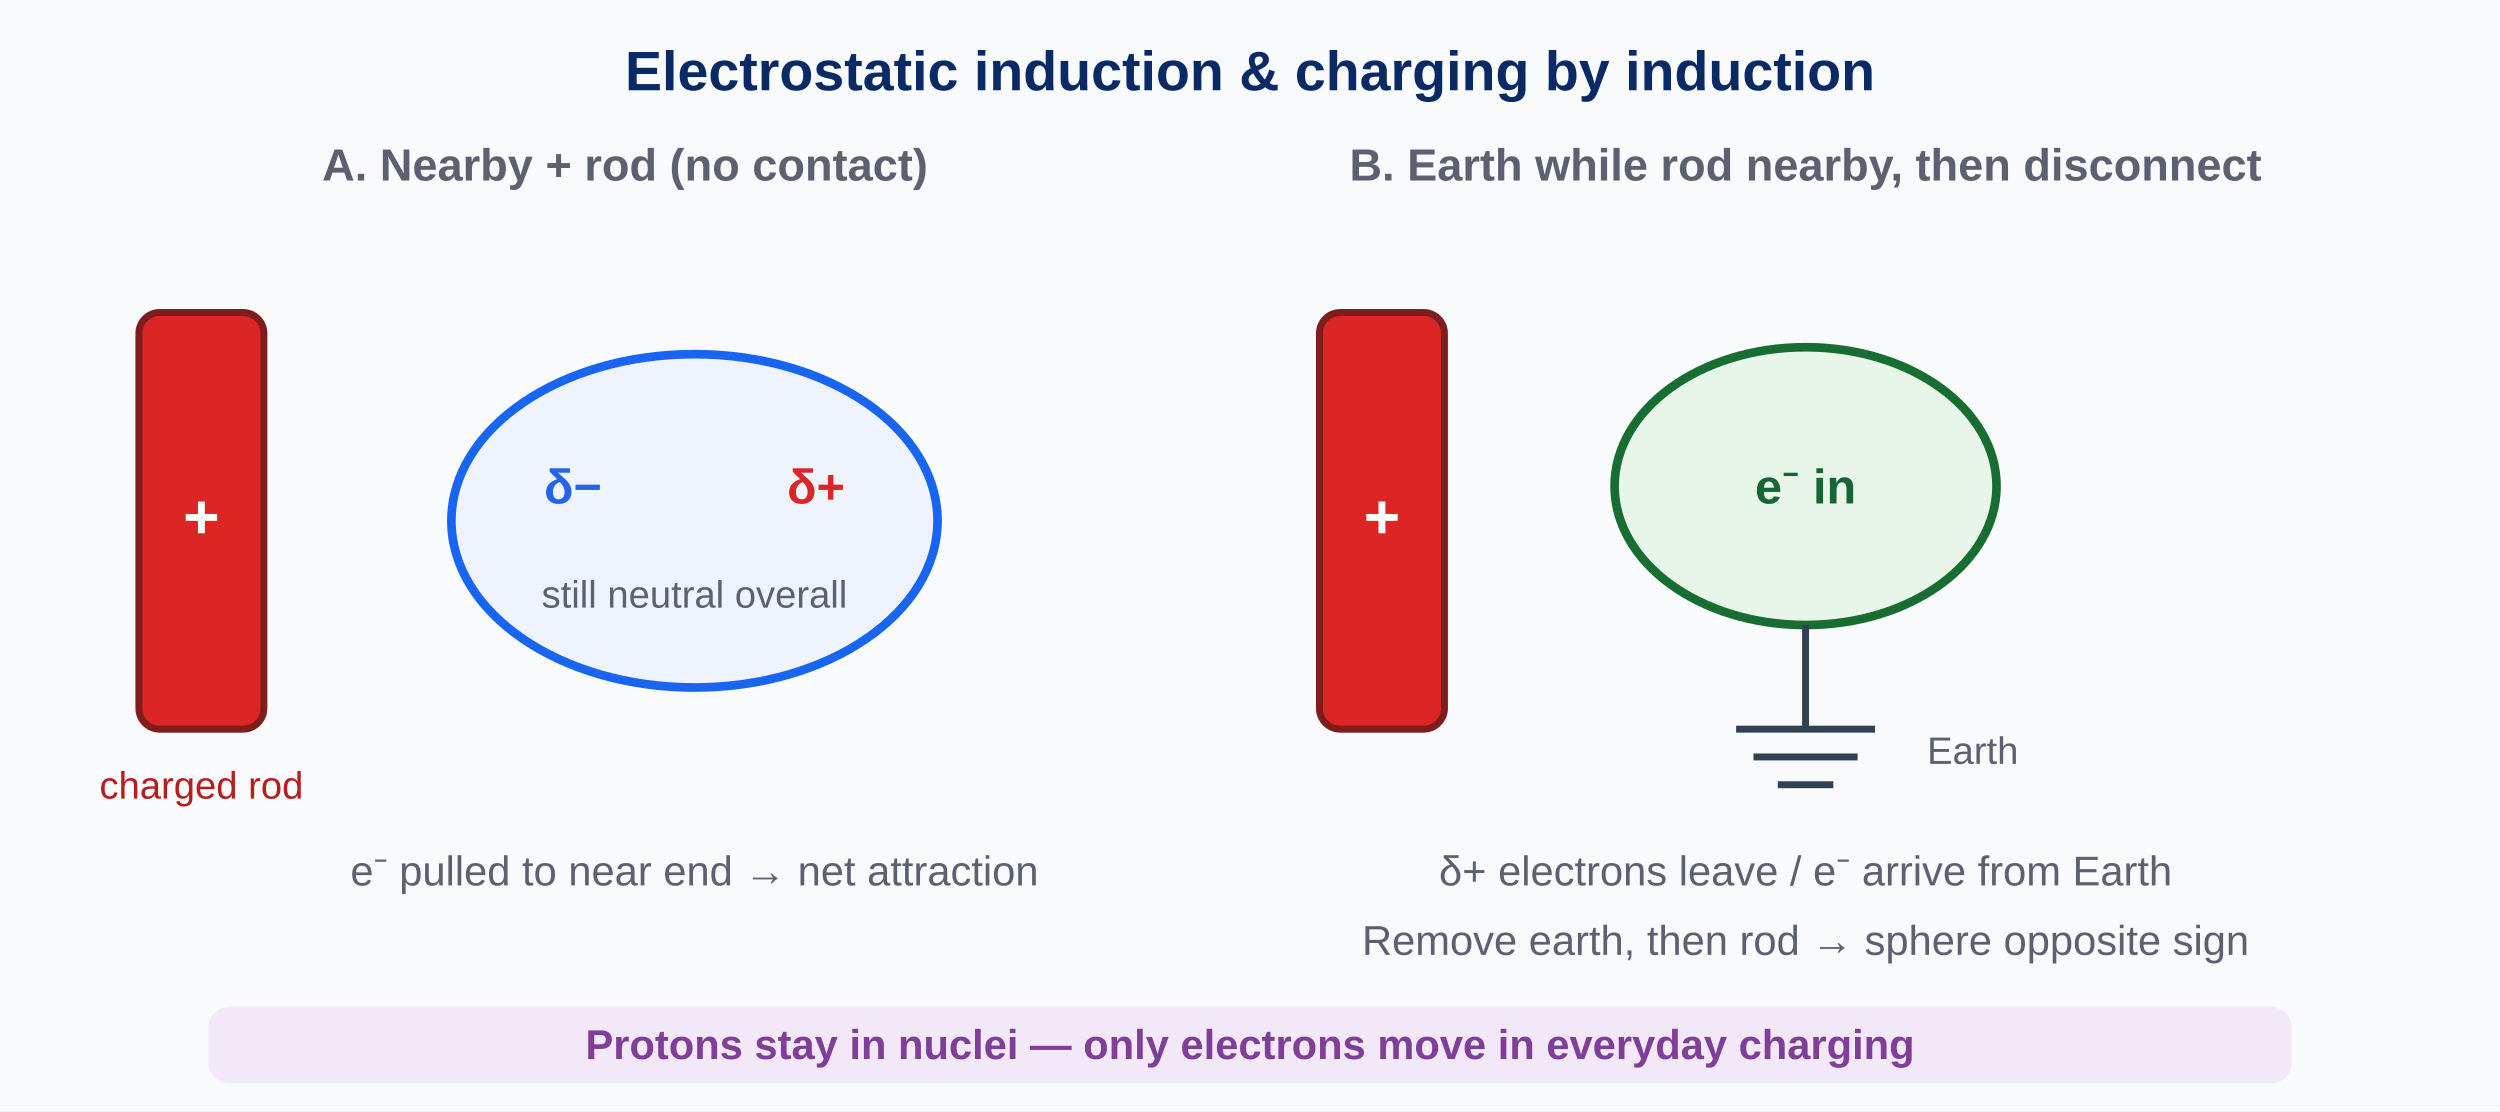
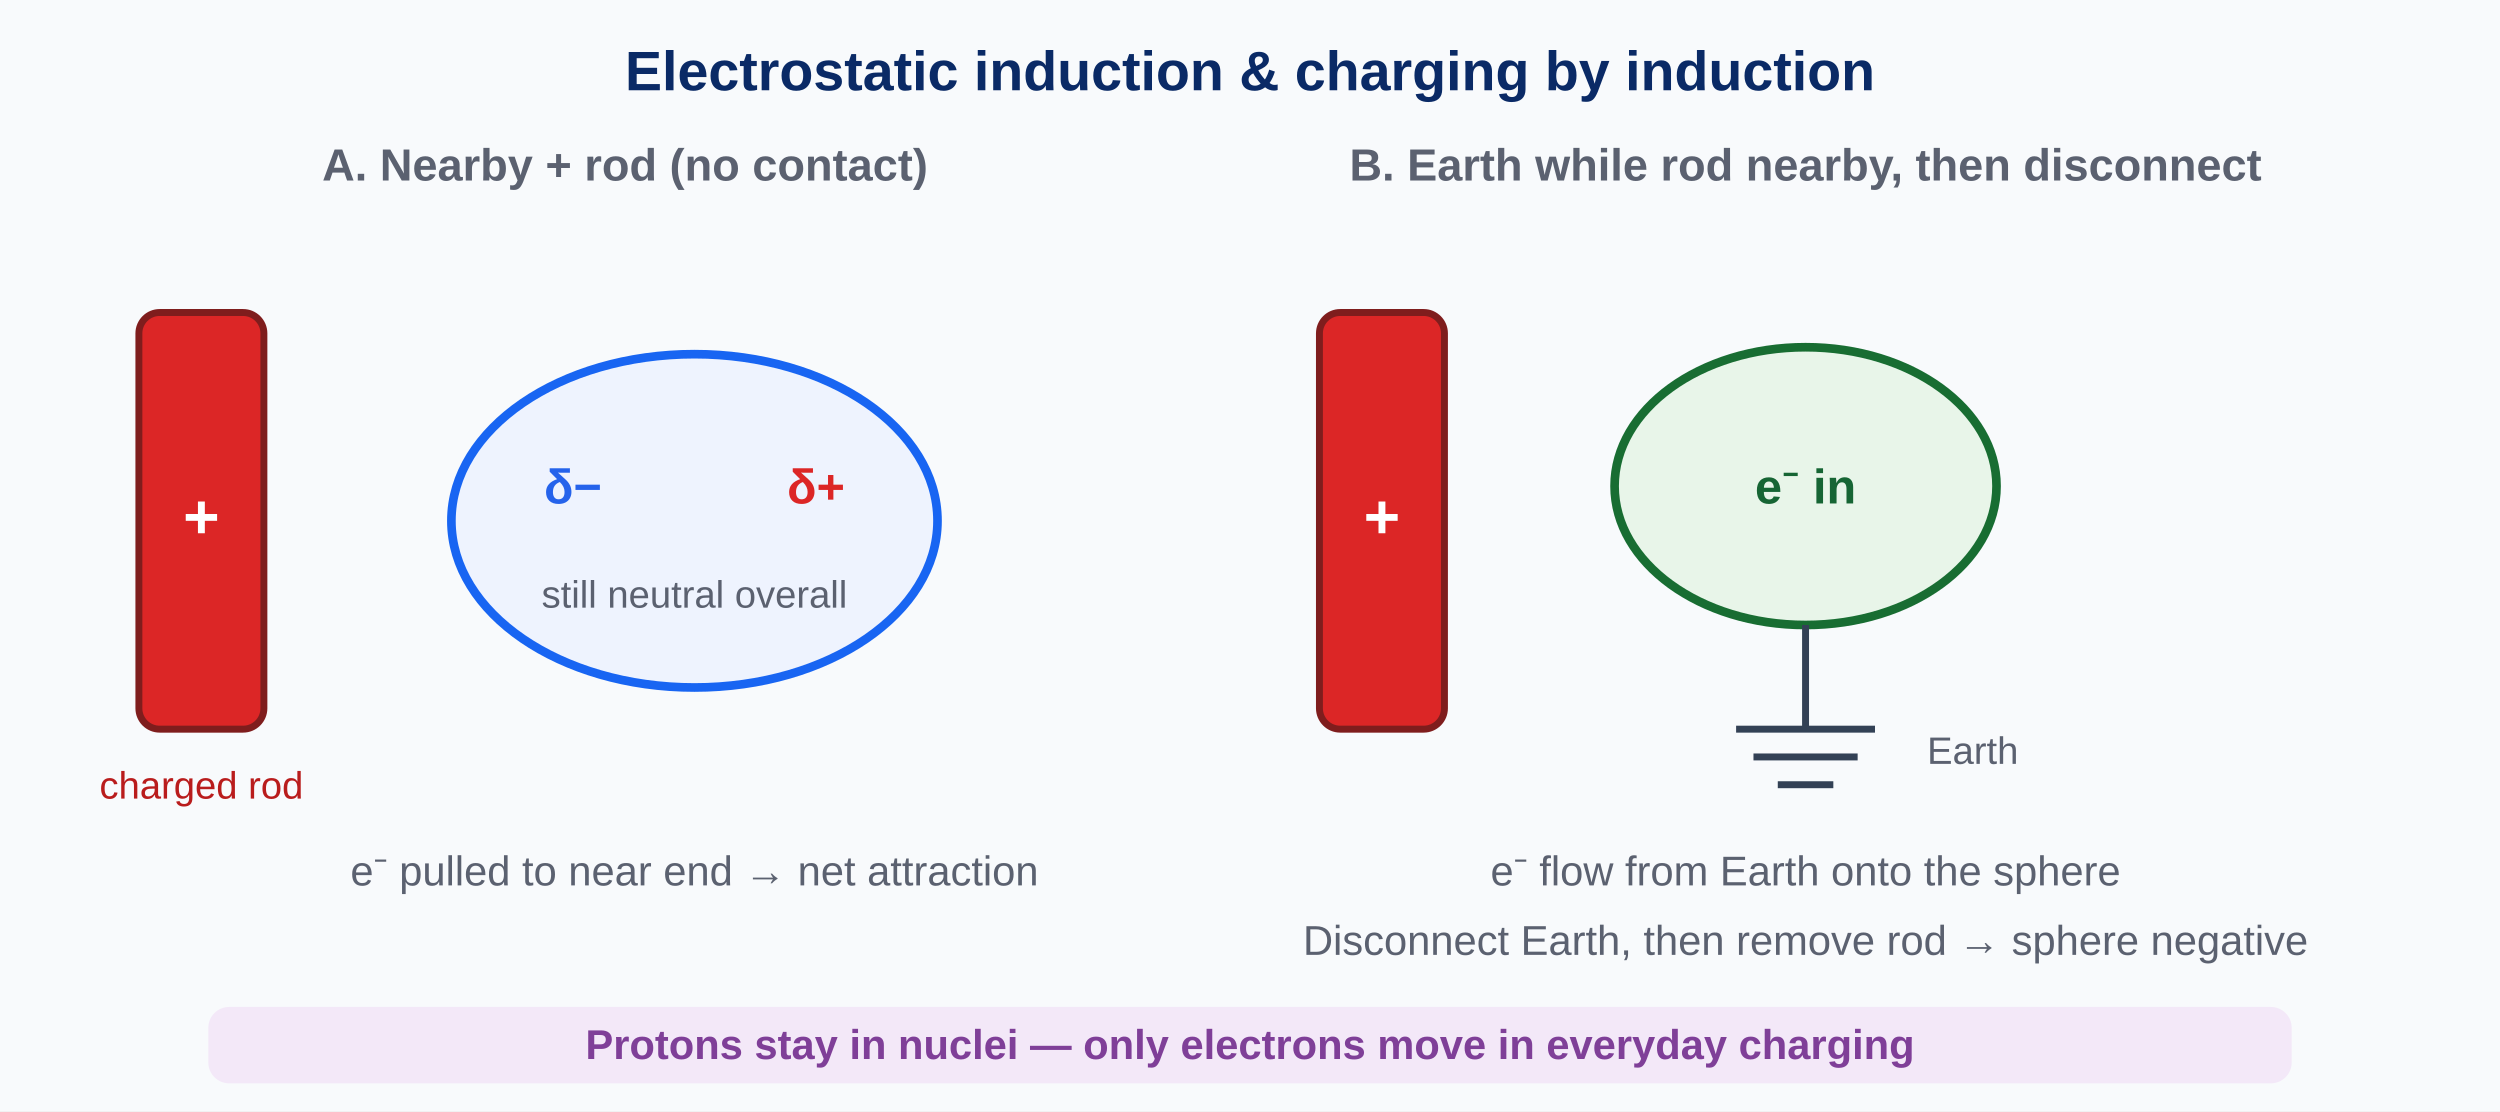
<svg xmlns="http://www.w3.org/2000/svg" viewBox="0 0 720 320" role="img" aria-label="Electrostatic induction on a neutral conductor and charging by induction with earthing">
  <rect width="720" height="320" fill="#f8fafc" />
  <text x="360" y="26" text-anchor="middle" font-family="Segoe UI,Arial,sans-serif" font-size="16" font-weight="700" fill="#0a2a66">Electrostatic induction &amp; charging by induction</text>
  <text x="180" y="52" text-anchor="middle" font-family="Segoe UI,Arial,sans-serif" font-size="13" font-weight="700" fill="#5b6170">A. Nearby + rod (no contact)</text>
  <rect x="40" y="90" width="36" height="120" rx="6" fill="#dc2626" stroke="#7f1d1d" stroke-width="2" />
  <text x="58" y="155" text-anchor="middle" font-family="Segoe UI,Arial,sans-serif" font-size="18" font-weight="800" fill="#fff">+</text>
  <text x="58" y="230" text-anchor="middle" font-family="Segoe UI,Arial,sans-serif" font-size="11" fill="#b91c1c">charged rod</text>
  <ellipse cx="200" cy="150" rx="70" ry="48" fill="#eef3fe" stroke="#1865f2" stroke-width="2.5" />
  <text x="165" y="145" text-anchor="middle" font-family="Segoe UI,Arial,sans-serif" font-size="14" font-weight="800" fill="#2563eb">δ−</text>
  <text x="235" y="145" text-anchor="middle" font-family="Segoe UI,Arial,sans-serif" font-size="14" font-weight="800" fill="#dc2626">δ+</text>
  <text x="200" y="175" text-anchor="middle" font-family="Segoe UI,Arial,sans-serif" font-size="11" fill="#5b6170">still neutral overall</text>
  <text x="200" y="255" text-anchor="middle" font-family="Segoe UI,Arial,sans-serif" font-size="12" fill="#5b6170">e⁻ pulled to near end → net attraction</text>
  <text x="520" y="52" text-anchor="middle" font-family="Segoe UI,Arial,sans-serif" font-size="13" font-weight="700" fill="#5b6170">B. Earth while rod nearby, then disconnect</text>
  <rect x="380" y="90" width="36" height="120" rx="6" fill="#dc2626" stroke="#7f1d1d" stroke-width="2" />
  <text x="398" y="155" text-anchor="middle" font-family="Segoe UI,Arial,sans-serif" font-size="18" font-weight="800" fill="#fff">+</text>
  <ellipse cx="520" cy="140" rx="55" ry="40" fill="#e8f5e9" stroke="#186d32" stroke-width="2.5" />
  <text x="520" y="145" text-anchor="middle" font-family="Segoe UI,Arial,sans-serif" font-size="14" font-weight="800" fill="#166534">e⁻ in</text>
  <line x1="520" y1="180" x2="520" y2="210" stroke="#334155" stroke-width="2" />
  <line x1="500" y1="210" x2="540" y2="210" stroke="#334155" stroke-width="2" />
  <line x1="505" y1="218" x2="535" y2="218" stroke="#334155" stroke-width="2" />
  <line x1="512" y1="226" x2="528" y2="226" stroke="#334155" stroke-width="2" />
  <text x="555" y="220" font-family="Segoe UI,Arial,sans-serif" font-size="11" fill="#5b6170">Earth</text>
-   <text x="520" y="255" text-anchor="middle" font-family="Segoe UI,Arial,sans-serif" font-size="12" fill="#5b6170">δ+ electrons leave / e⁻ arrive from Earth</text>
-   <text x="520" y="275" text-anchor="middle" font-family="Segoe UI,Arial,sans-serif" font-size="12" fill="#5b6170">Remove earth, then rod → sphere opposite sign</text>
+   <text x="520" y="255" text-anchor="middle" font-family="Segoe UI,Arial,sans-serif" font-size="12" fill="#5b6170">e⁻ flow from Earth onto the sphere</text>
+   <text x="520" y="275" text-anchor="middle" font-family="Segoe UI,Arial,sans-serif" font-size="12" fill="#5b6170">Disconnect Earth, then remove rod → sphere negative</text>
  <rect x="60" y="290" width="600" height="22" rx="6" fill="#f3e8f8" />
  <text x="360" y="305" text-anchor="middle" font-family="Segoe UI,Arial,sans-serif" font-size="12" font-weight="700" fill="#7f3f98">Protons stay in nuclei — only electrons move in everyday charging</text>
</svg>
